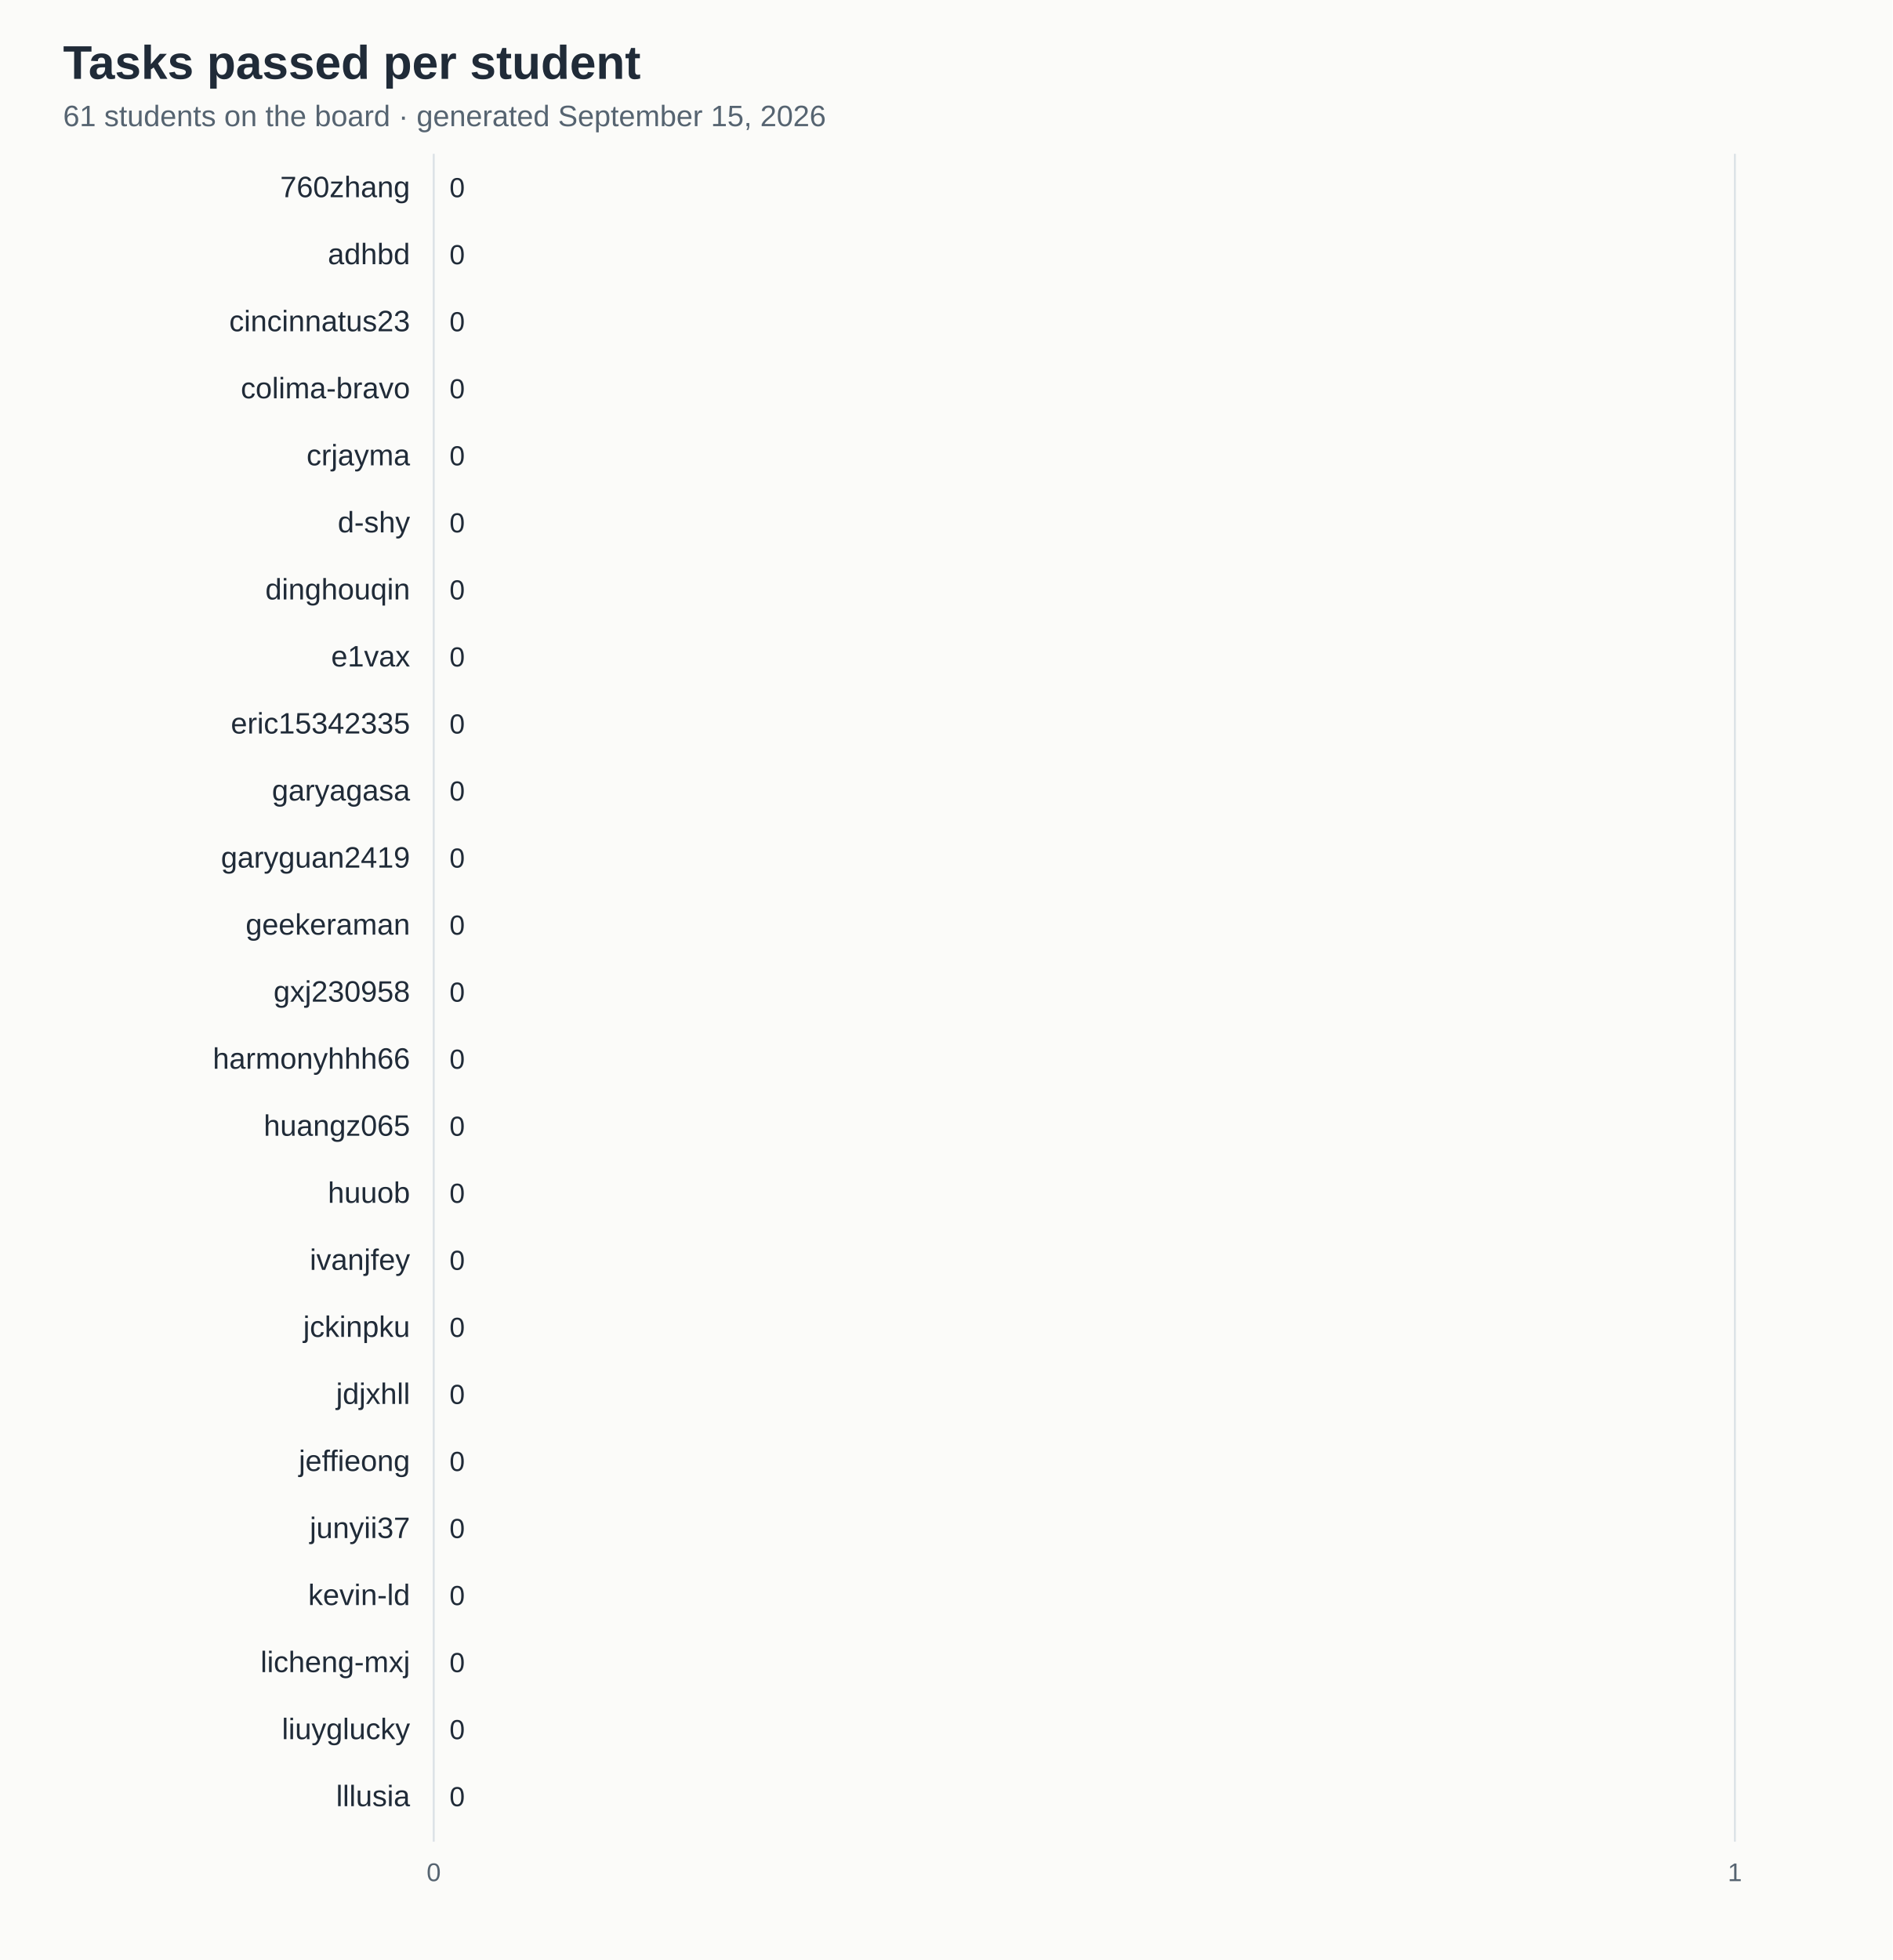
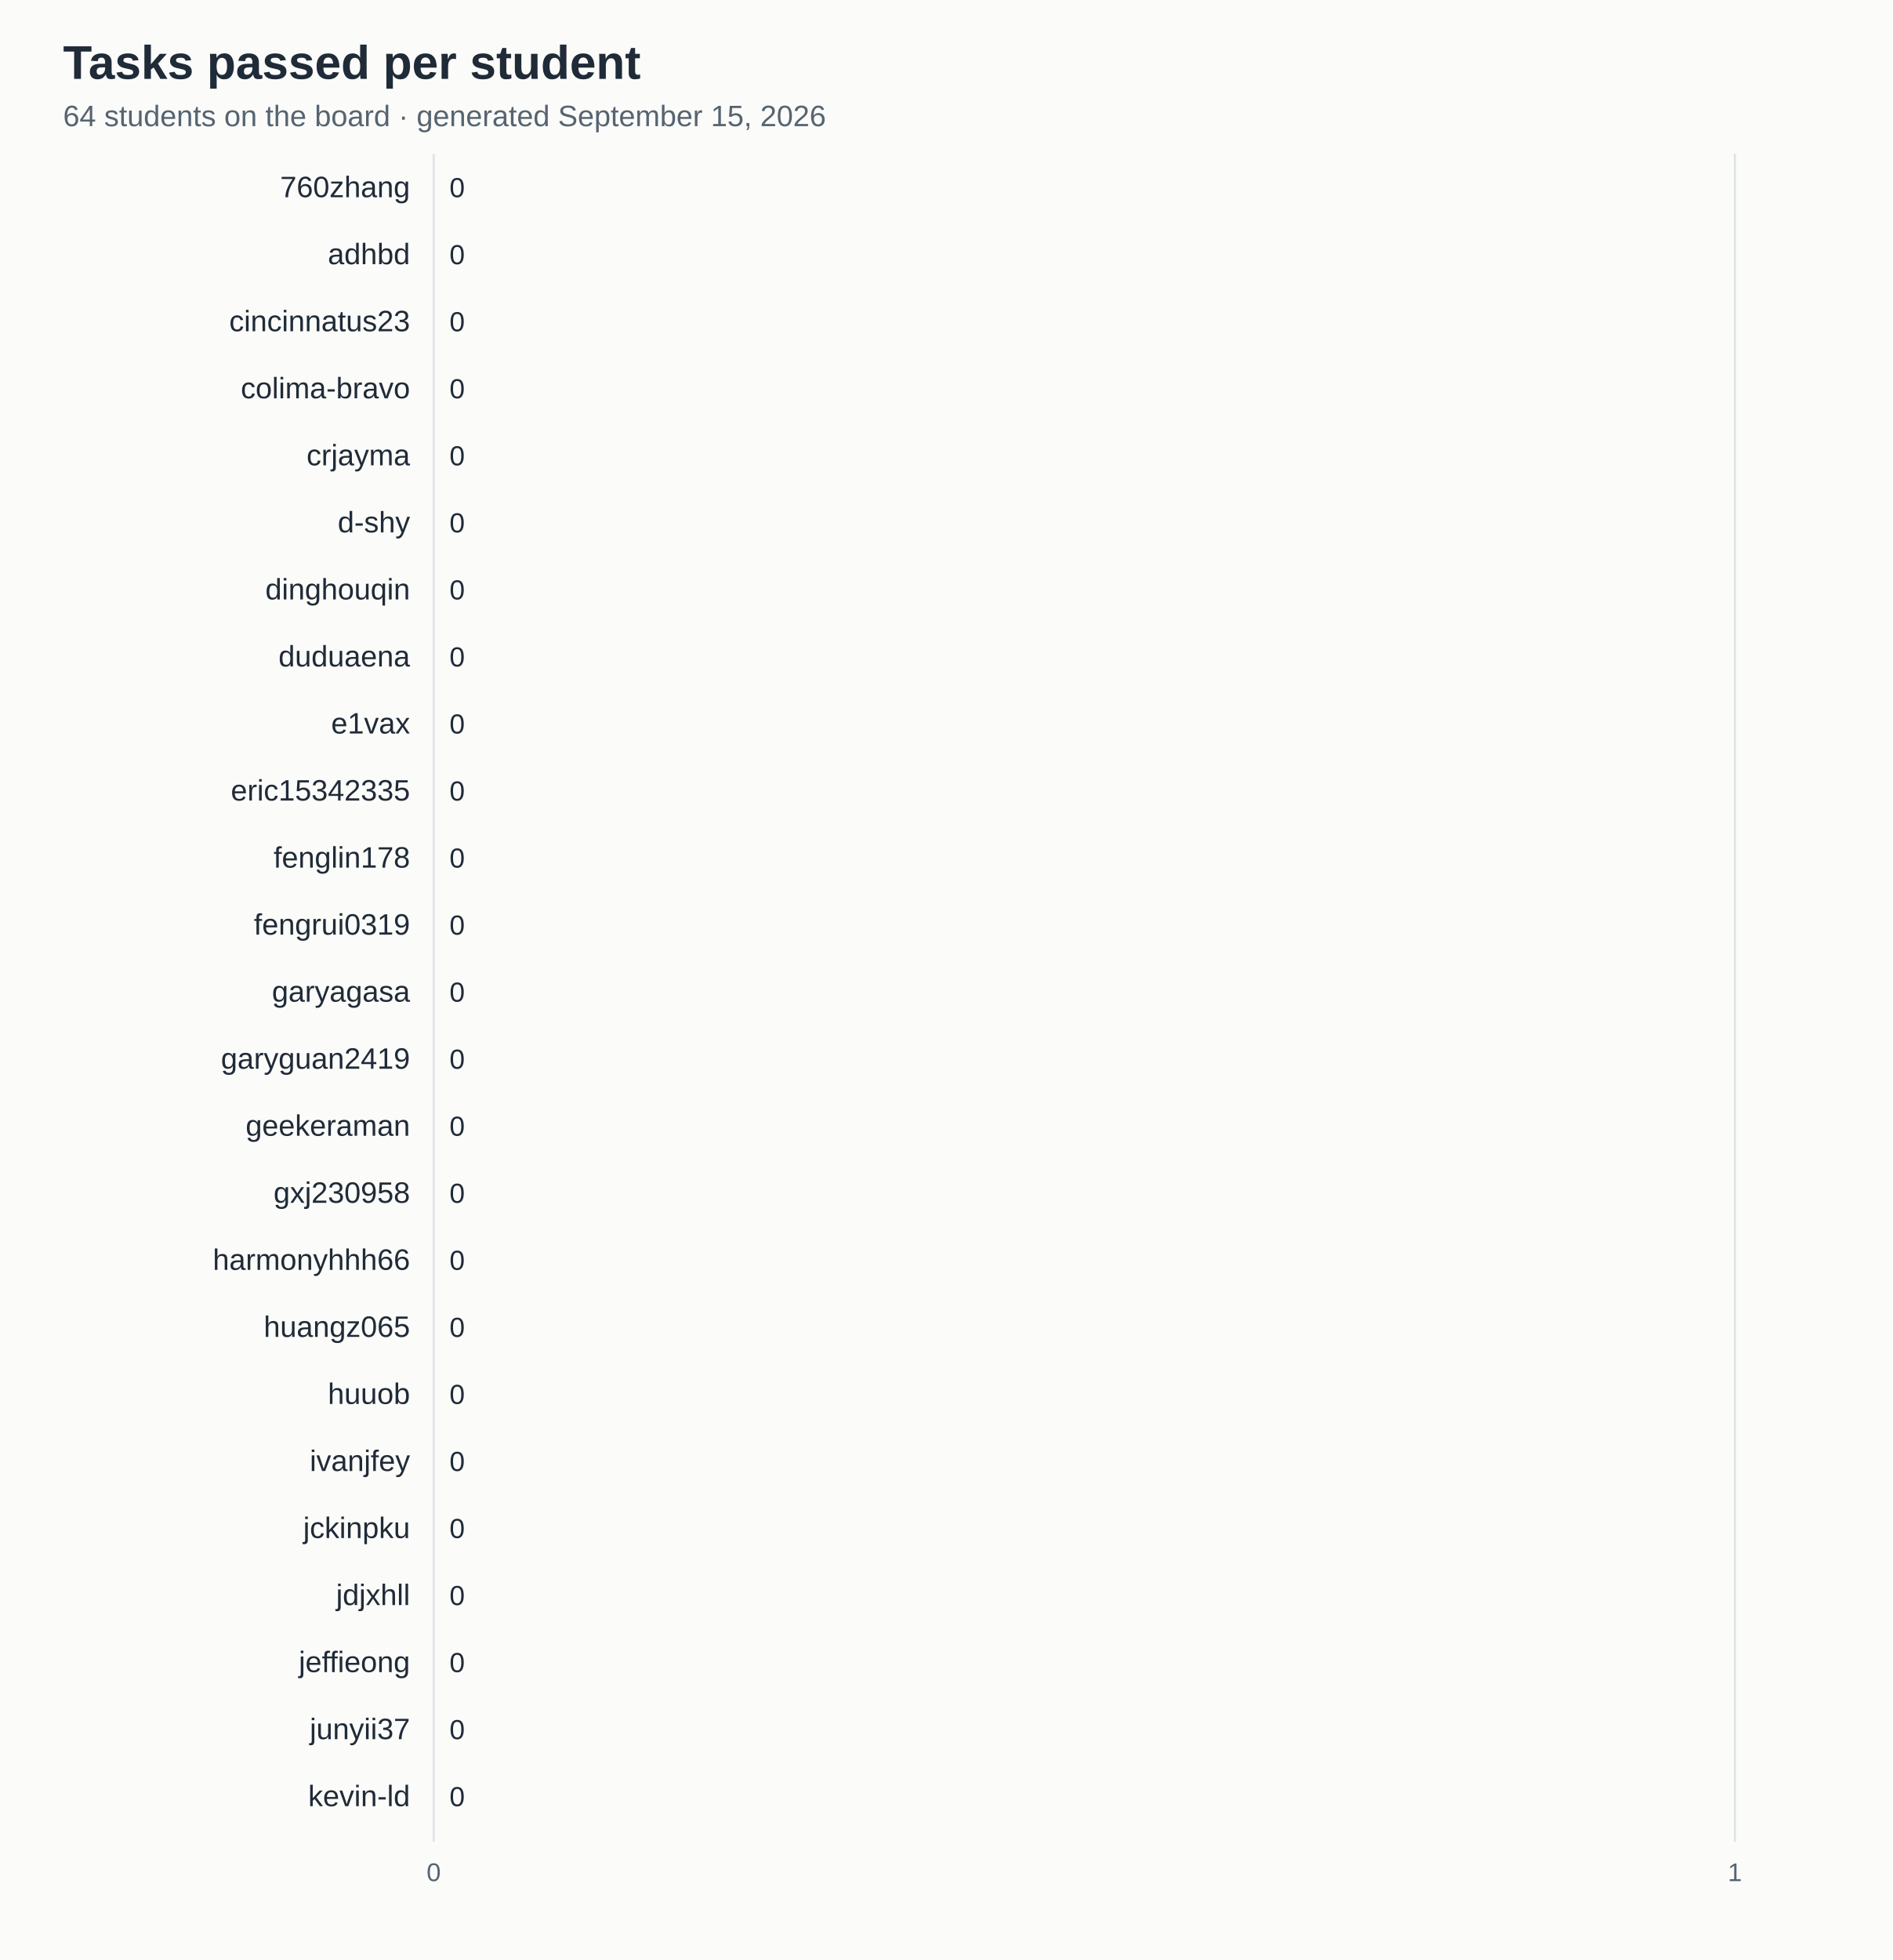
<svg xmlns="http://www.w3.org/2000/svg" width="960" height="994" viewBox="0 0 960 994" role="img" aria-labelledby="t" font-family="Arial, Helvetica Neue, PingFang SC, sans-serif">
  <rect width="960" height="994" fill="#fbfbf9" />
  <text x="32" y="40" font-size="24" font-weight="700" fill="#202b38">Tasks passed per student</text>
-   <text x="32" y="64" font-size="15" fill="#566471">61 students on the board · generated September 15, 2026</text>
+   <text x="32" y="64" font-size="15" fill="#566471">64 students on the board · generated September 15, 2026</text>
  <line x1="220.0" y1="78" x2="220.0" y2="934" stroke="#dce2e7" />
  <text x="220.0" y="954" font-size="13" fill="#566471" text-anchor="middle">0</text>
  <line x1="880.0" y1="78" x2="880.0" y2="934" stroke="#dce2e7" />
  <text x="880.0" y="954" font-size="13" fill="#566471" text-anchor="middle">1</text>
  <text x="208" y="100.0" font-size="15" fill="#202b38" text-anchor="end">760zhang</text>
  <text x="228.0" y="100.0" font-size="14" fill="#202b38">0</text>
  <text x="208" y="134.0" font-size="15" fill="#202b38" text-anchor="end">adhbd</text>
  <text x="228.0" y="134.0" font-size="14" fill="#202b38">0</text>
  <text x="208" y="168.0" font-size="15" fill="#202b38" text-anchor="end">cincinnatus23</text>
  <text x="228.0" y="168.0" font-size="14" fill="#202b38">0</text>
  <text x="208" y="202.0" font-size="15" fill="#202b38" text-anchor="end">colima-bravo</text>
  <text x="228.0" y="202.0" font-size="14" fill="#202b38">0</text>
  <text x="208" y="236.0" font-size="15" fill="#202b38" text-anchor="end">crjayma</text>
  <text x="228.0" y="236.0" font-size="14" fill="#202b38">0</text>
  <text x="208" y="270.0" font-size="15" fill="#202b38" text-anchor="end">d-shy</text>
  <text x="228.0" y="270.0" font-size="14" fill="#202b38">0</text>
  <text x="208" y="304.0" font-size="15" fill="#202b38" text-anchor="end">dinghouqin</text>
  <text x="228.0" y="304.0" font-size="14" fill="#202b38">0</text>
-   <text x="208" y="338.0" font-size="15" fill="#202b38" text-anchor="end">e1vax</text>
+   <text x="208" y="338.0" font-size="15" fill="#202b38" text-anchor="end">duduaena</text>
  <text x="228.0" y="338.0" font-size="14" fill="#202b38">0</text>
-   <text x="208" y="372.0" font-size="15" fill="#202b38" text-anchor="end">eric15342335</text>
+   <text x="208" y="372.0" font-size="15" fill="#202b38" text-anchor="end">e1vax</text>
  <text x="228.0" y="372.0" font-size="14" fill="#202b38">0</text>
-   <text x="208" y="406.0" font-size="15" fill="#202b38" text-anchor="end">garyagasa</text>
+   <text x="208" y="406.0" font-size="15" fill="#202b38" text-anchor="end">eric15342335</text>
  <text x="228.0" y="406.0" font-size="14" fill="#202b38">0</text>
-   <text x="208" y="440.0" font-size="15" fill="#202b38" text-anchor="end">garyguan2419</text>
+   <text x="208" y="440.0" font-size="15" fill="#202b38" text-anchor="end">fenglin178</text>
  <text x="228.0" y="440.0" font-size="14" fill="#202b38">0</text>
-   <text x="208" y="474.0" font-size="15" fill="#202b38" text-anchor="end">geekeraman</text>
+   <text x="208" y="474.0" font-size="15" fill="#202b38" text-anchor="end">fengrui0319</text>
  <text x="228.0" y="474.0" font-size="14" fill="#202b38">0</text>
-   <text x="208" y="508.0" font-size="15" fill="#202b38" text-anchor="end">gxj230958</text>
+   <text x="208" y="508.0" font-size="15" fill="#202b38" text-anchor="end">garyagasa</text>
  <text x="228.0" y="508.0" font-size="14" fill="#202b38">0</text>
-   <text x="208" y="542.0" font-size="15" fill="#202b38" text-anchor="end">harmonyhhh66</text>
+   <text x="208" y="542.0" font-size="15" fill="#202b38" text-anchor="end">garyguan2419</text>
  <text x="228.0" y="542.0" font-size="14" fill="#202b38">0</text>
-   <text x="208" y="576.0" font-size="15" fill="#202b38" text-anchor="end">huangz065</text>
+   <text x="208" y="576.0" font-size="15" fill="#202b38" text-anchor="end">geekeraman</text>
  <text x="228.0" y="576.0" font-size="14" fill="#202b38">0</text>
-   <text x="208" y="610.0" font-size="15" fill="#202b38" text-anchor="end">huuob</text>
+   <text x="208" y="610.0" font-size="15" fill="#202b38" text-anchor="end">gxj230958</text>
  <text x="228.0" y="610.0" font-size="14" fill="#202b38">0</text>
-   <text x="208" y="644.0" font-size="15" fill="#202b38" text-anchor="end">ivanjfey</text>
+   <text x="208" y="644.0" font-size="15" fill="#202b38" text-anchor="end">harmonyhhh66</text>
  <text x="228.0" y="644.0" font-size="14" fill="#202b38">0</text>
-   <text x="208" y="678.0" font-size="15" fill="#202b38" text-anchor="end">jckinpku</text>
+   <text x="208" y="678.0" font-size="15" fill="#202b38" text-anchor="end">huangz065</text>
  <text x="228.0" y="678.0" font-size="14" fill="#202b38">0</text>
-   <text x="208" y="712.0" font-size="15" fill="#202b38" text-anchor="end">jdjxhll</text>
+   <text x="208" y="712.0" font-size="15" fill="#202b38" text-anchor="end">huuob</text>
  <text x="228.0" y="712.0" font-size="14" fill="#202b38">0</text>
-   <text x="208" y="746.0" font-size="15" fill="#202b38" text-anchor="end">jeffieong</text>
+   <text x="208" y="746.0" font-size="15" fill="#202b38" text-anchor="end">ivanjfey</text>
  <text x="228.0" y="746.0" font-size="14" fill="#202b38">0</text>
-   <text x="208" y="780.0" font-size="15" fill="#202b38" text-anchor="end">junyii37</text>
+   <text x="208" y="780.0" font-size="15" fill="#202b38" text-anchor="end">jckinpku</text>
  <text x="228.0" y="780.0" font-size="14" fill="#202b38">0</text>
-   <text x="208" y="814.0" font-size="15" fill="#202b38" text-anchor="end">kevin-ld</text>
+   <text x="208" y="814.0" font-size="15" fill="#202b38" text-anchor="end">jdjxhll</text>
  <text x="228.0" y="814.0" font-size="14" fill="#202b38">0</text>
-   <text x="208" y="848.0" font-size="15" fill="#202b38" text-anchor="end">licheng-mxj</text>
+   <text x="208" y="848.0" font-size="15" fill="#202b38" text-anchor="end">jeffieong</text>
  <text x="228.0" y="848.0" font-size="14" fill="#202b38">0</text>
-   <text x="208" y="882.0" font-size="15" fill="#202b38" text-anchor="end">liuyglucky</text>
+   <text x="208" y="882.0" font-size="15" fill="#202b38" text-anchor="end">junyii37</text>
  <text x="228.0" y="882.0" font-size="14" fill="#202b38">0</text>
-   <text x="208" y="916.0" font-size="15" fill="#202b38" text-anchor="end">lllusia</text>
+   <text x="208" y="916.0" font-size="15" fill="#202b38" text-anchor="end">kevin-ld</text>
  <text x="228.0" y="916.0" font-size="14" fill="#202b38">0</text>
</svg>
